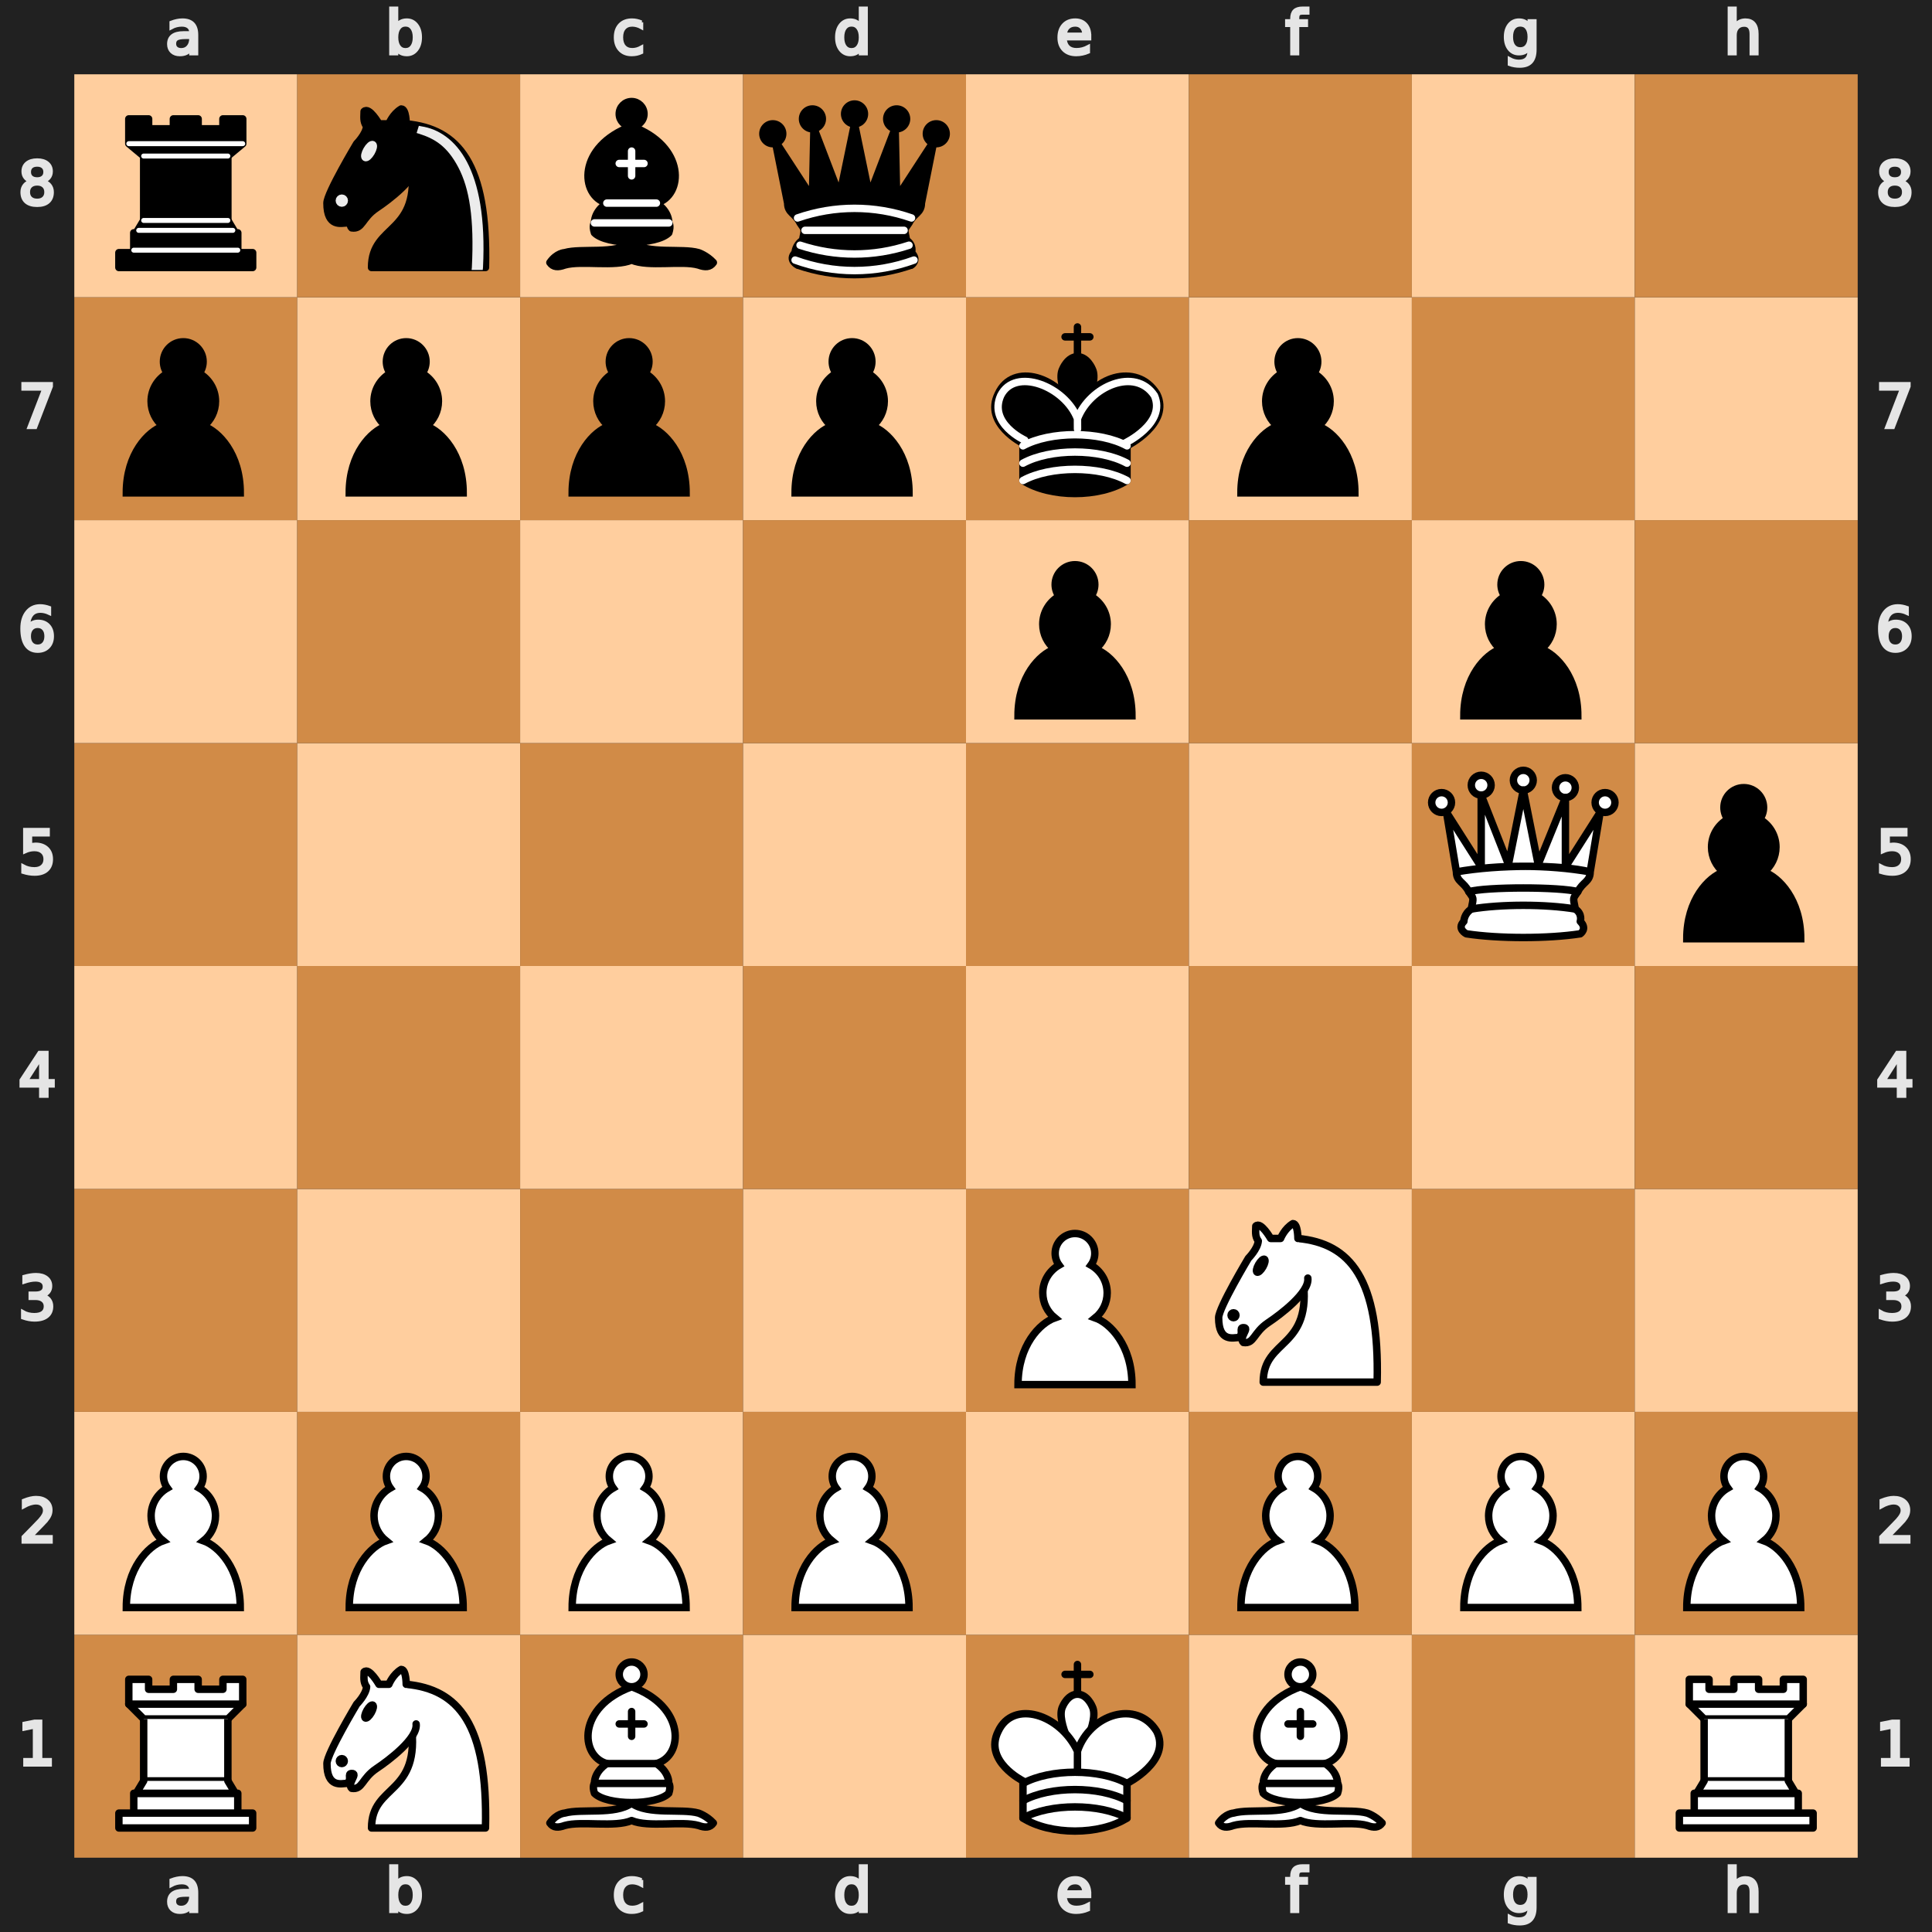
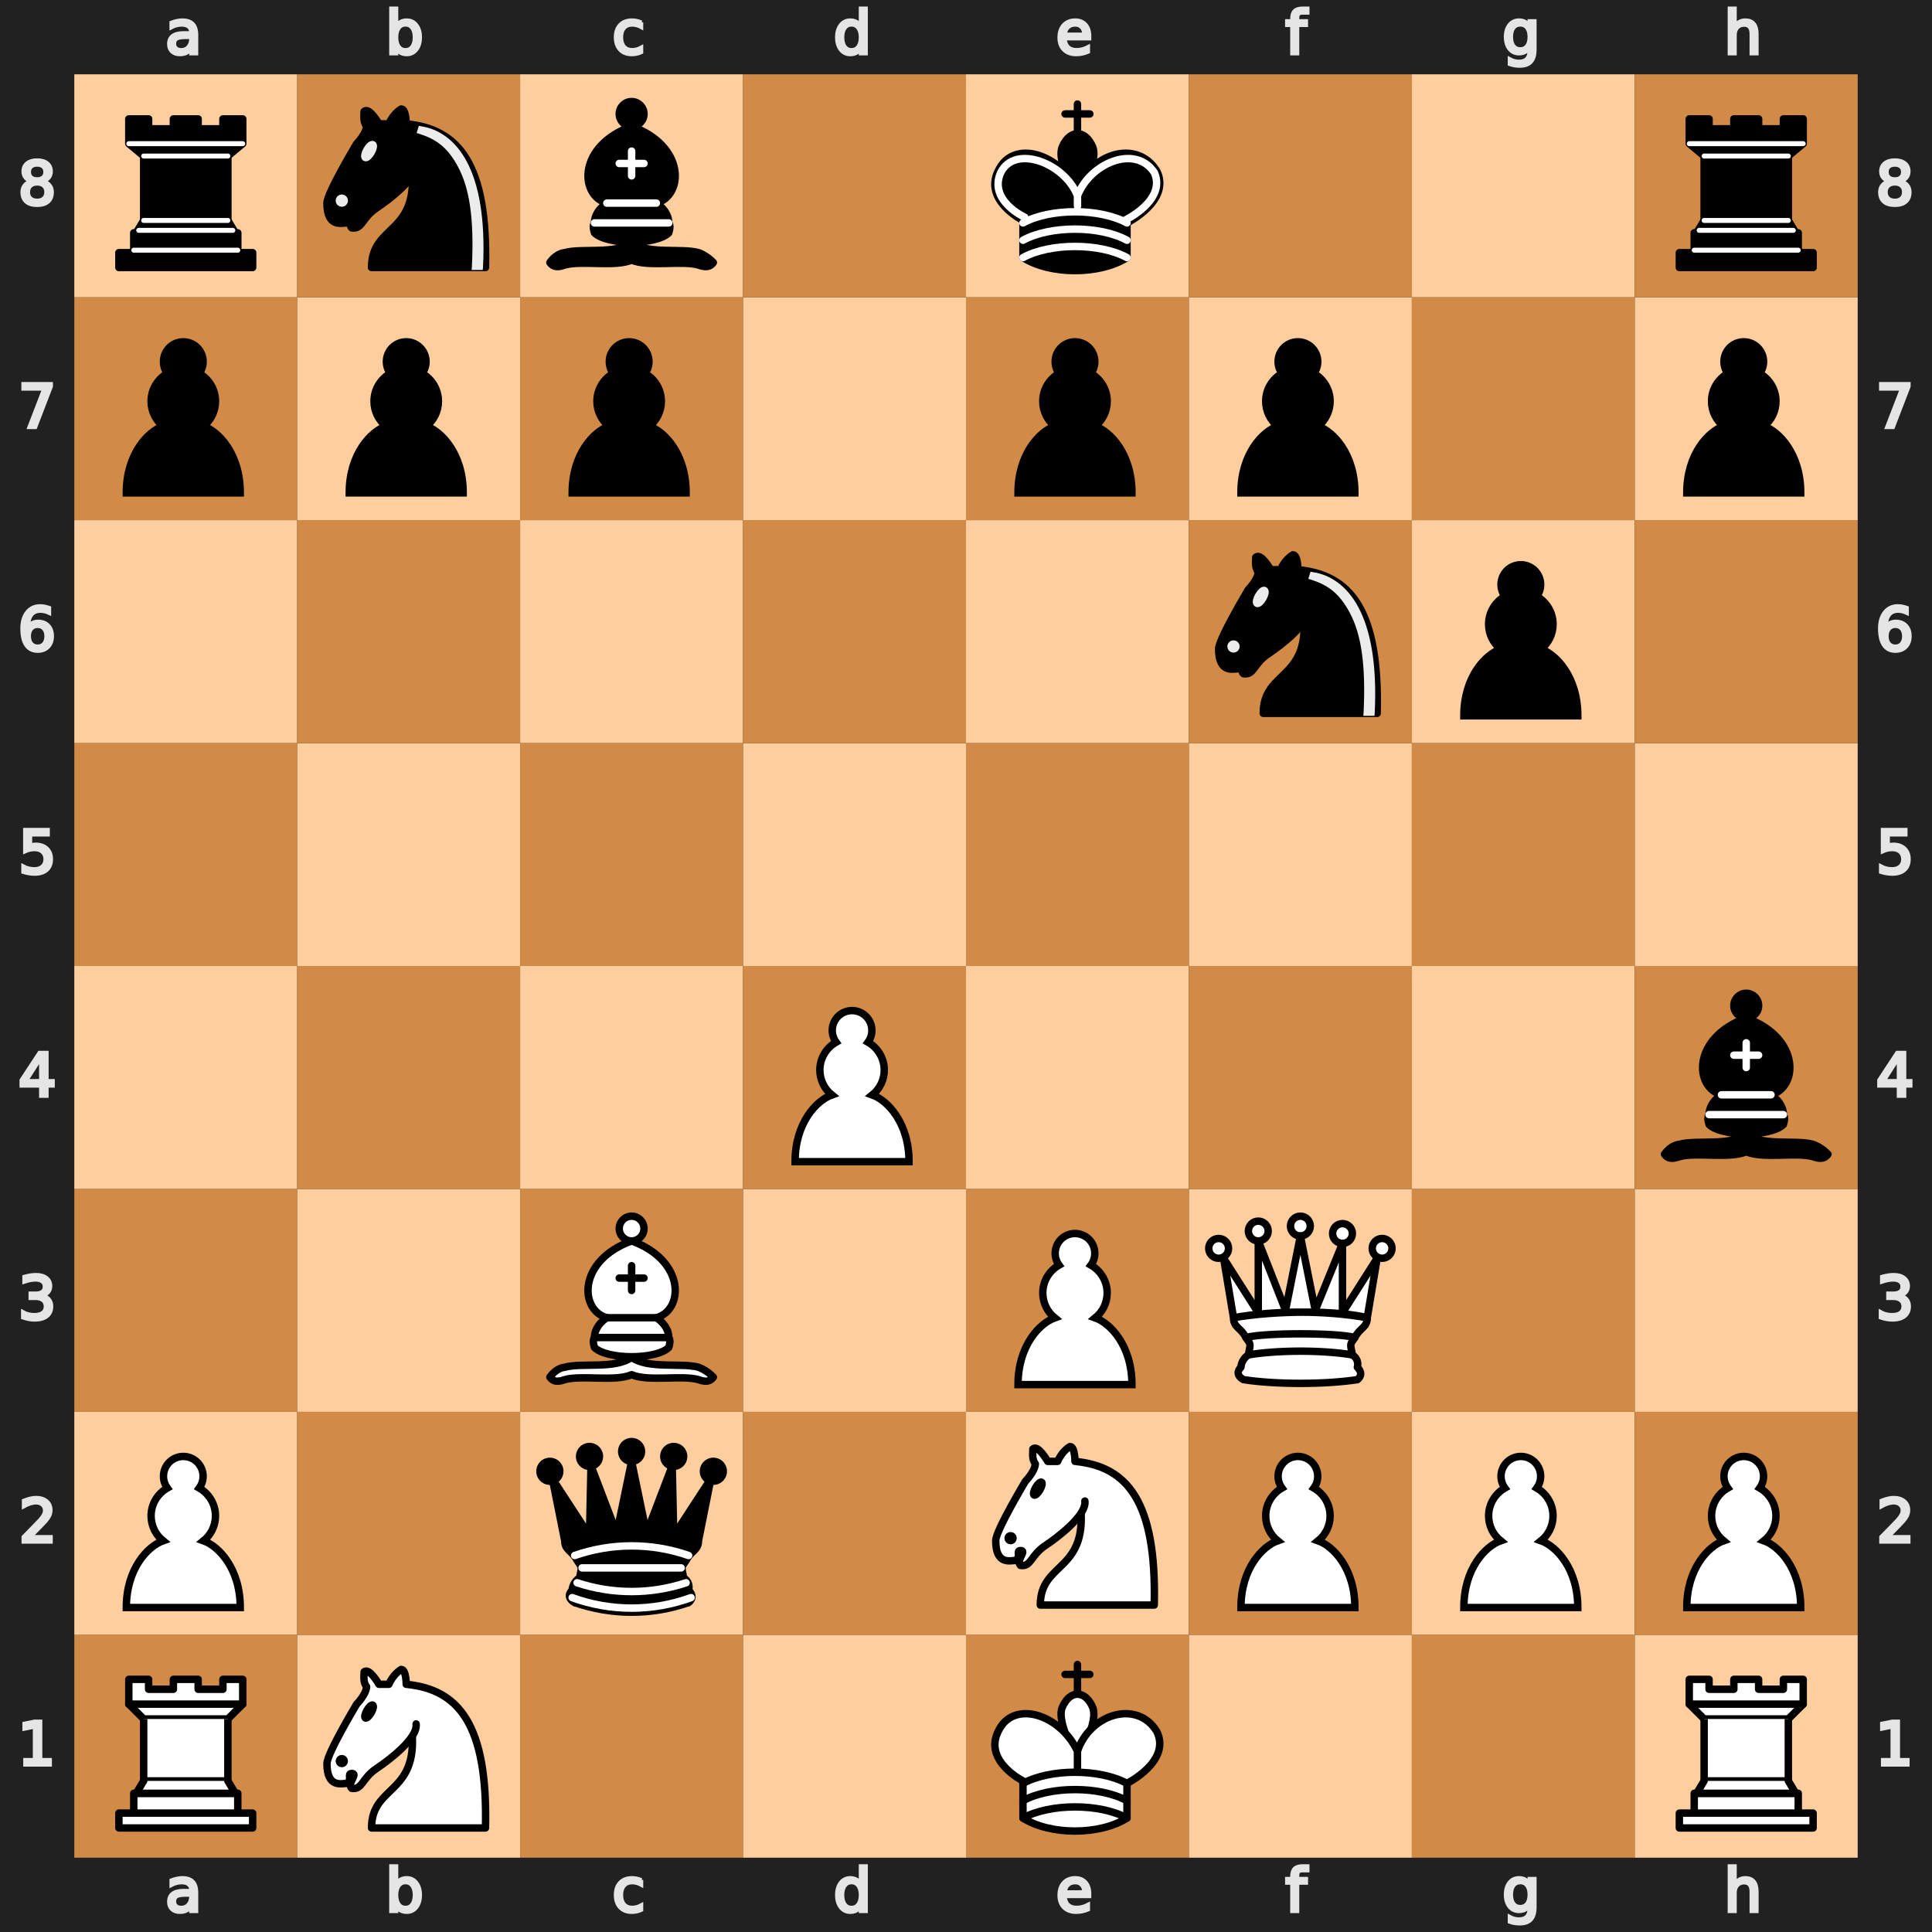
<svg xmlns="http://www.w3.org/2000/svg" xmlns:xlink="http://www.w3.org/1999/xlink" version="1.1" viewBox="0 0 390 390" width="500" height="500">
  <defs>
    <g id="white-pawn" class="white pawn">
      <path d="M22 9c-2.21 0-4 1.79-4 4 0 .89.29 1.71.78 2.38-1.95 1.12-3.28 3.21-3.28 5.62 0 2.03.94 3.84 2.41 5.03-3 1.06-7.41 5.55-7.41 13.47h23c0-7.92-4.41-12.41-7.41-13.47 1.47-1.19 2.41-3 2.41-5.03 0-2.41-1.33-4.5-3.28-5.62.49-.67.78-1.49.78-2.38 0-2.21-1.79-4-4-4z" fill="#fff" stroke="#000" stroke-width="1.5" stroke-linecap="round" />
    </g>
    <g id="white-knight" class="white knight" fill="none" fill-rule="evenodd" stroke="#000" stroke-width="1.5" stroke-linecap="round" stroke-linejoin="round">
      <path d="M 22,10 C 32.5,11 38.5,18 38,39 L 15,39 C 15,30 25,32.5 23,18" style="fill:#ffffff; stroke:#000000;" />
      <path d="M 24,18 C 24.38,20.91 18.45,25.37 16,27 C 13,29 13.18,31.34 11,31 C 9.958,30.06 12.41,27.96 11,28 C 10,28 11.19,29.23 10,30 C 9,30 5.997,31 6,26 C 6,24 12,14 12,14 C 12,14 13.89,12.1 14,10.5 C 13.27,9.506 13.5,8.5 13.5,7.5 C 14.5,6.5 16.5,10 16.5,10 L 18.5,10 C 18.5,10 19.28,8.008 21,7 C 22,7 22,10 22,10" style="fill:#ffffff; stroke:#000000;" />
      <path d="M 9.5 25.5 A 0.5 0.5 0 1 1 8.5,25.5 A 0.5 0.5 0 1 1 9.5 25.5 z" style="fill:#000000; stroke:#000000;" />
      <path d="M 15 15.5 A 0.5 1.5 0 1 1 14,15.5 A 0.5 1.5 0 1 1 15 15.5 z" transform="matrix(0.866,0.5,-0.5,0.866,9.693,-5.173)" style="fill:#000000; stroke:#000000;" />
    </g>
    <g id="white-bishop" class="white bishop" fill="none" fill-rule="evenodd" stroke="#000" stroke-width="1.5" stroke-linecap="round" stroke-linejoin="round">
      <g fill="#fff" stroke-linecap="butt">
        <path d="M9 36c3.39-.97 10.11.43 13.5-2 3.39 2.43 10.11 1.03 13.5 2 0 0 1.65.54 3 2-.68.97-1.65.99-3 .5-3.39-.97-10.11.46-13.5-1-3.39 1.46-10.11.03-13.5 1-1.354.49-2.323.47-3-.5 1.354-1.94 3-2 3-2zM15 32c2.5 2.5 12.5 2.5 15 0 .5-1.5 0-2 0-2 0-2.5-2.5-4-2.5-4 5.5-1.5 6-11.5-5-15.5-11 4-10.5 14-5 15.5 0 0-2.5 1.5-2.5 4 0 0-.5.5 0 2zM25 8a2.5 2.5 0 1 1-5 0 2.5 2.5 0 1 1 5 0z" />
      </g>
      <path d="M17.5 26h10M15 30h15m-7.5-14.5v5M20 18h5" stroke-linejoin="miter" />
    </g>
    <g id="white-rook" class="white rook" fill="#fff" fill-rule="evenodd" stroke="#000" stroke-width="1.5" stroke-linecap="round" stroke-linejoin="round">
      <path d="M9 39h27v-3H9v3zM12 36v-4h21v4H12zM11 14V9h4v2h5V9h5v2h5V9h4v5" stroke-linecap="butt" />
      <path d="M34 14l-3 3H14l-3-3" />
      <path d="M31 17v12.5H14V17" stroke-linecap="butt" stroke-linejoin="miter" />
      <path d="M31 29.5l1.5 2.5h-20l1.5-2.5" />
      <path d="M11 14h23" fill="none" stroke-linejoin="miter" />
    </g>
    <g id="white-queen" class="white queen" fill="#fff" fill-rule="evenodd" stroke="#000" stroke-width="1.5" stroke-linecap="round" stroke-linejoin="round">
      <path d="M8 12a2 2 0 1 1-4 0 2 2 0 1 1 4 0zM24.5 7.5a2 2 0 1 1-4 0 2 2 0 1 1 4 0zM41 12a2 2 0 1 1-4 0 2 2 0 1 1 4 0zM16 8.5a2 2 0 1 1-4 0 2 2 0 1 1 4 0zM33 9a2 2 0 1 1-4 0 2 2 0 1 1 4 0z" />
      <path d="M9 26c8.5-1.5 21-1.5 27 0l2-12-7 11V11l-5.5 13.5-3-15-3 15-5.5-14V25L7 14l2 12zM9 26c0 2 1.5 2 2.5 4 1 1.5 1 1 .5 3.5-1.5 1-1.5 2.5-1.5 2.5-1.5 1.5.5 2.5.5 2.5 6.5 1 16.5 1 23 0 0 0 1.5-1 0-2.5 0 0 .5-1.5-1-2.5-.5-2.5-.5-2 .5-3.5 1-2 2.5-2 2.5-4-8.5-1.5-18.5-1.5-27 0z" stroke-linecap="butt" />
      <path d="M11.5 30c3.5-1 18.5-1 22 0M12 33.5c6-1 15-1 21 0" fill="none" />
    </g>
    <g id="white-king" class="white king" fill="none" fill-rule="evenodd" stroke="#000" stroke-width="1.5" stroke-linecap="round" stroke-linejoin="round">
      <path d="M22.5 11.63V6M20 8h5" stroke-linejoin="miter" />
      <path d="M22.5 25s4.5-7.5 3-10.5c0 0-1-2.5-3-2.5s-3 2.5-3 2.5c-1.5 3 3 10.5 3 10.5" fill="#fff" stroke-linecap="butt" stroke-linejoin="miter" />
      <path d="M11.5 37c5.5 3.5 15.5 3.5 21 0v-7s9-4.5 6-10.5c-4-6.5-13.5-3.5-16 4V27v-3.5c-3.5-7.5-13-10.5-16-4-3 6 5 10 5 10V37z" fill="#fff" />
      <path d="M11.5 30c5.5-3 15.5-3 21 0m-21 3.5c5.5-3 15.5-3 21 0m-21 3.5c5.5-3 15.5-3 21 0" />
    </g>
    <g id="black-pawn" class="black pawn">
      <path d="M22 9c-2.21 0-4 1.79-4 4 0 .89.29 1.71.78 2.38-1.95 1.12-3.28 3.21-3.28 5.62 0 2.03.94 3.84 2.41 5.03-3 1.06-7.41 5.55-7.41 13.47h23c0-7.92-4.41-12.41-7.41-13.47 1.47-1.19 2.41-3 2.41-5.03 0-2.41-1.33-4.5-3.28-5.62.49-.67.78-1.49.78-2.38 0-2.21-1.79-4-4-4z" stroke="#000" stroke-width="1.5" stroke-linecap="round" />
    </g>
    <g id="black-knight" class="black knight" fill="none" fill-rule="evenodd" stroke="#000" stroke-width="1.5" stroke-linecap="round" stroke-linejoin="round">
      <path d="M 22,10 C 32.5,11 38.5,18 38,39 L 15,39 C 15,30 25,32.5 23,18" style="fill:#000000; stroke:#000000;" />
      <path d="M 24,18 C 24.38,20.91 18.45,25.37 16,27 C 13,29 13.18,31.34 11,31 C 9.958,30.06 12.41,27.96 11,28 C 10,28 11.19,29.23 10,30 C 9,30 5.997,31 6,26 C 6,24 12,14 12,14 C 12,14 13.89,12.1 14,10.5 C 13.27,9.506 13.5,8.5 13.5,7.5 C 14.5,6.5 16.5,10 16.5,10 L 18.5,10 C 18.5,10 19.28,8.008 21,7 C 22,7 22,10 22,10" style="fill:#000000; stroke:#000000;" />
      <path d="M 9.5 25.5 A 0.5 0.5 0 1 1 8.5,25.5 A 0.5 0.5 0 1 1 9.5 25.5 z" style="fill:#ececec; stroke:#ececec;" />
      <path d="M 15 15.5 A 0.5 1.5 0 1 1 14,15.5 A 0.5 1.5 0 1 1 15 15.5 z" transform="matrix(0.866,0.5,-0.5,0.866,9.693,-5.173)" style="fill:#ececec; stroke:#ececec;" />
      <path d="M 24.55,10.4 L 24.1,11.85 L 24.6,12 C 27.75,13 30.25,14.49 32.5,18.75 C 34.75,23.01 35.75,29.06 35.25,39 L 35.2,39.5 L 37.45,39.5 L 37.5,39 C 38,28.94 36.62,22.15 34.25,17.66 C 31.88,13.17 28.46,11.02 25.06,10.5 L 24.55,10.4 z " style="fill:#ececec; stroke:none;" />
    </g>
    <g id="black-bishop" class="black bishop" fill="none" fill-rule="evenodd" stroke="#000" stroke-width="1.5" stroke-linecap="round" stroke-linejoin="round">
      <path d="M9 36c3.39-.97 10.11.43 13.5-2 3.39 2.43 10.11 1.03 13.5 2 0 0 1.65.54 3 2-.68.97-1.65.99-3 .5-3.39-.97-10.11.46-13.5-1-3.39 1.46-10.11.03-13.5 1-1.354.49-2.323.47-3-.5 1.354-1.94 3-2 3-2zm6-4c2.5 2.5 12.5 2.5 15 0 .5-1.5 0-2 0-2 0-2.5-2.5-4-2.5-4 5.5-1.5 6-11.5-5-15.5-11 4-10.5 14-5 15.5 0 0-2.5 1.5-2.5 4 0 0-.5.5 0 2zM25 8a2.5 2.5 0 1 1-5 0 2.5 2.5 0 1 1 5 0z" fill="#000" stroke-linecap="butt" />
      <path d="M17.5 26h10M15 30h15m-7.5-14.5v5M20 18h5" stroke="#fff" stroke-linejoin="miter" />
    </g>
    <g id="black-rook" class="black rook" fill="#000" fill-rule="evenodd" stroke="#000" stroke-width="1.5" stroke-linecap="round" stroke-linejoin="round">
      <path d="M9 39h27v-3H9v3zM12.5 32l1.5-2.5h17l1.5 2.5h-20zM12 36v-4h21v4H12z" stroke-linecap="butt" />
      <path d="M14 29.5v-13h17v13H14z" stroke-linecap="butt" stroke-linejoin="miter" />
      <path d="M14 16.5L11 14h23l-3 2.5H14zM11 14V9h4v2h5V9h5v2h5V9h4v5H11z" stroke-linecap="butt" />
      <path d="M12 35.5h21M13 31.5h19M14 29.5h17M14 16.5h17M11 14h23" fill="none" stroke="#fff" stroke-width="1" stroke-linejoin="miter" />
    </g>
    <g id="black-queen" class="black queen" fill="#000" fill-rule="evenodd" stroke="#000" stroke-width="1.5" stroke-linecap="round" stroke-linejoin="round">
      <g fill="#000" stroke="none">
        <circle cx="6" cy="12" r="2.75" />
        <circle cx="14" cy="9" r="2.75" />
        <circle cx="22.5" cy="8" r="2.75" />
        <circle cx="31" cy="9" r="2.75" />
        <circle cx="39" cy="12" r="2.75" />
      </g>
      <path d="M9 26c8.5-1.5 21-1.5 27 0l2.5-12.5L31 25l-.3-14.1-5.2 13.6-3-14.5-3 14.5-5.2-13.6L14 25 6.5 13.5 9 26zM9 26c0 2 1.5 2 2.5 4 1 1.5 1 1 .5 3.5-1.5 1-1.5 2.5-1.5 2.5-1.5 1.5.5 2.5.5 2.5 6.5 1 16.5 1 23 0 0 0 1.5-1 0-2.5 0 0 .5-1.5-1-2.5-.5-2.5-.5-2 .5-3.5 1-2 2.5-2 2.5-4-8.5-1.5-18.5-1.5-27 0z" stroke-linecap="butt" />
      <path d="M11 38.5a35 35 1 0 0 23 0" fill="none" stroke-linecap="butt" />
      <path d="M11 29a35 35 1 0 1 23 0M12.5 31.5h20M11.5 34.5a35 35 1 0 0 22 0M10.5 37.5a35 35 1 0 0 24 0" fill="none" stroke="#fff" />
    </g>
    <g id="black-king" class="black king" fill="none" fill-rule="evenodd" stroke="#000" stroke-width="1.5" stroke-linecap="round" stroke-linejoin="round">
      <path d="M22.5 11.63V6" stroke-linejoin="miter" />
      <path d="M22.5 25s4.5-7.5 3-10.5c0 0-1-2.5-3-2.5s-3 2.5-3 2.5c-1.5 3 3 10.5 3 10.5" fill="#000" stroke-linecap="butt" stroke-linejoin="miter" />
      <path d="M11.5 37c5.5 3.5 15.5 3.5 21 0v-7s9-4.5 6-10.5c-4-6.5-13.5-3.5-16 4V27v-3.5c-3.5-7.5-13-10.5-16-4-3 6 5 10 5 10V37z" fill="#000" />
      <path d="M20 8h5" stroke-linejoin="miter" />
      <path d="M32 29.5s8.5-4 6.03-9.65C34.15 14 25 18 22.5 24.5l.01 2.1-.01-2.1C20 18 9.906 14 6.997 19.85c-2.497 5.65 4.853 9 4.853 9M11.5 30c5.5-3 15.5-3 21 0m-21 3.5c5.5-3 15.5-3 21 0m-21 3.5c5.5-3 15.5-3 21 0" stroke="#fff" />
    </g>
  </defs>
  <rect x="0" y="0" width="390" height="390" fill="#212121" />
  <rect x="15" y="330" width="45" height="45" class="square dark a1" stroke="none" fill="#d18b47" />
  <use xlink:href="#white-rook" transform="translate(15, 330)" />
  <rect x="60" y="330" width="45" height="45" class="square light b1" stroke="none" fill="#ffce9e" />
  <use xlink:href="#white-knight" transform="translate(60, 330)" />
  <rect x="105" y="330" width="45" height="45" class="square dark c1" stroke="none" fill="#d18b47" />
-   <use xlink:href="#white-bishop" transform="translate(105, 330)" />
  <rect x="150" y="330" width="45" height="45" class="square light d1" stroke="none" fill="#ffce9e" />
  <rect x="195" y="330" width="45" height="45" class="square dark e1" stroke="none" fill="#d18b47" />
  <use xlink:href="#white-king" transform="translate(195, 330)" />
  <rect x="240" y="330" width="45" height="45" class="square light f1" stroke="none" fill="#ffce9e" />
-   <use xlink:href="#white-bishop" transform="translate(240, 330)" />
  <rect x="285" y="330" width="45" height="45" class="square dark g1" stroke="none" fill="#d18b47" />
  <rect x="330" y="330" width="45" height="45" class="square light h1" stroke="none" fill="#ffce9e" />
  <use xlink:href="#white-rook" transform="translate(330, 330)" />
  <rect x="15" y="285" width="45" height="45" class="square light a2" stroke="none" fill="#ffce9e" />
  <use xlink:href="#white-pawn" transform="translate(15, 285)" />
  <rect x="60" y="285" width="45" height="45" class="square dark b2" stroke="none" fill="#d18b47" />
-   <use xlink:href="#white-pawn" transform="translate(60, 285)" />
  <rect x="105" y="285" width="45" height="45" class="square light c2" stroke="none" fill="#ffce9e" />
-   <use xlink:href="#white-pawn" transform="translate(105, 285)" />
+   <use xlink:href="#black-queen" transform="translate(105, 285)" />
  <rect x="150" y="285" width="45" height="45" class="square dark d2" stroke="none" fill="#d18b47" />
-   <use xlink:href="#white-pawn" transform="translate(150, 285)" />
  <rect x="195" y="285" width="45" height="45" class="square light e2" stroke="none" fill="#ffce9e" />
+   <use xlink:href="#white-knight" transform="translate(195, 285)" />
  <rect x="240" y="285" width="45" height="45" class="square dark f2" stroke="none" fill="#d18b47" />
  <use xlink:href="#white-pawn" transform="translate(240, 285)" />
  <rect x="285" y="285" width="45" height="45" class="square light g2" stroke="none" fill="#ffce9e" />
  <use xlink:href="#white-pawn" transform="translate(285, 285)" />
  <rect x="330" y="285" width="45" height="45" class="square dark h2" stroke="none" fill="#d18b47" />
  <use xlink:href="#white-pawn" transform="translate(330, 285)" />
  <rect x="15" y="240" width="45" height="45" class="square dark a3" stroke="none" fill="#d18b47" />
  <rect x="60" y="240" width="45" height="45" class="square light b3" stroke="none" fill="#ffce9e" />
  <rect x="105" y="240" width="45" height="45" class="square dark c3" stroke="none" fill="#d18b47" />
+   <use xlink:href="#white-bishop" transform="translate(105, 240)" />
  <rect x="150" y="240" width="45" height="45" class="square light d3" stroke="none" fill="#ffce9e" />
  <rect x="195" y="240" width="45" height="45" class="square dark e3" stroke="none" fill="#d18b47" />
  <use xlink:href="#white-pawn" transform="translate(195, 240)" />
  <rect x="240" y="240" width="45" height="45" class="square light f3" stroke="none" fill="#ffce9e" />
-   <use xlink:href="#white-knight" transform="translate(240, 240)" />
+   <use xlink:href="#white-queen" transform="translate(240, 240)" />
  <rect x="285" y="240" width="45" height="45" class="square dark g3" stroke="none" fill="#d18b47" />
  <rect x="330" y="240" width="45" height="45" class="square light h3" stroke="none" fill="#ffce9e" />
  <rect x="15" y="195" width="45" height="45" class="square light a4" stroke="none" fill="#ffce9e" />
  <rect x="60" y="195" width="45" height="45" class="square dark b4" stroke="none" fill="#d18b47" />
  <rect x="105" y="195" width="45" height="45" class="square light c4" stroke="none" fill="#ffce9e" />
  <rect x="150" y="195" width="45" height="45" class="square dark d4" stroke="none" fill="#d18b47" />
+   <use xlink:href="#white-pawn" transform="translate(150, 195)" />
  <rect x="195" y="195" width="45" height="45" class="square light e4" stroke="none" fill="#ffce9e" />
  <rect x="240" y="195" width="45" height="45" class="square dark f4" stroke="none" fill="#d18b47" />
  <rect x="285" y="195" width="45" height="45" class="square light g4" stroke="none" fill="#ffce9e" />
  <rect x="330" y="195" width="45" height="45" class="square dark h4" stroke="none" fill="#d18b47" />
+   <use xlink:href="#black-bishop" transform="translate(330, 195)" />
  <rect x="15" y="150" width="45" height="45" class="square dark a5" stroke="none" fill="#d18b47" />
  <rect x="60" y="150" width="45" height="45" class="square light b5" stroke="none" fill="#ffce9e" />
  <rect x="105" y="150" width="45" height="45" class="square dark c5" stroke="none" fill="#d18b47" />
  <rect x="150" y="150" width="45" height="45" class="square light d5" stroke="none" fill="#ffce9e" />
  <rect x="195" y="150" width="45" height="45" class="square dark e5" stroke="none" fill="#d18b47" />
  <rect x="240" y="150" width="45" height="45" class="square light f5" stroke="none" fill="#ffce9e" />
  <rect x="285" y="150" width="45" height="45" class="square dark g5" stroke="none" fill="#d18b47" />
-   <use xlink:href="#white-queen" transform="translate(285, 150)" />
  <rect x="330" y="150" width="45" height="45" class="square light h5" stroke="none" fill="#ffce9e" />
-   <use xlink:href="#black-pawn" transform="translate(330, 150)" />
  <rect x="15" y="105" width="45" height="45" class="square light a6" stroke="none" fill="#ffce9e" />
  <rect x="60" y="105" width="45" height="45" class="square dark b6" stroke="none" fill="#d18b47" />
  <rect x="105" y="105" width="45" height="45" class="square light c6" stroke="none" fill="#ffce9e" />
  <rect x="150" y="105" width="45" height="45" class="square dark d6" stroke="none" fill="#d18b47" />
  <rect x="195" y="105" width="45" height="45" class="square light e6" stroke="none" fill="#ffce9e" />
-   <use xlink:href="#black-pawn" transform="translate(195, 105)" />
  <rect x="240" y="105" width="45" height="45" class="square dark f6" stroke="none" fill="#d18b47" />
+   <use xlink:href="#black-knight" transform="translate(240, 105)" />
  <rect x="285" y="105" width="45" height="45" class="square light g6" stroke="none" fill="#ffce9e" />
  <use xlink:href="#black-pawn" transform="translate(285, 105)" />
  <rect x="330" y="105" width="45" height="45" class="square dark h6" stroke="none" fill="#d18b47" />
  <rect x="15" y="60" width="45" height="45" class="square dark a7" stroke="none" fill="#d18b47" />
  <use xlink:href="#black-pawn" transform="translate(15, 60)" />
  <rect x="60" y="60" width="45" height="45" class="square light b7" stroke="none" fill="#ffce9e" />
  <use xlink:href="#black-pawn" transform="translate(60, 60)" />
  <rect x="105" y="60" width="45" height="45" class="square dark c7" stroke="none" fill="#d18b47" />
  <use xlink:href="#black-pawn" transform="translate(105, 60)" />
  <rect x="150" y="60" width="45" height="45" class="square light d7" stroke="none" fill="#ffce9e" />
-   <use xlink:href="#black-pawn" transform="translate(150, 60)" />
  <rect x="195" y="60" width="45" height="45" class="square dark e7" stroke="none" fill="#d18b47" />
-   <use xlink:href="#black-king" transform="translate(195, 60)" />
+   <use xlink:href="#black-pawn" transform="translate(195, 60)" />
  <rect x="240" y="60" width="45" height="45" class="square light f7" stroke="none" fill="#ffce9e" />
  <use xlink:href="#black-pawn" transform="translate(240, 60)" />
  <rect x="285" y="60" width="45" height="45" class="square dark g7" stroke="none" fill="#d18b47" />
  <rect x="330" y="60" width="45" height="45" class="square light h7" stroke="none" fill="#ffce9e" />
+   <use xlink:href="#black-pawn" transform="translate(330, 60)" />
  <rect x="15" y="15" width="45" height="45" class="square light a8" stroke="none" fill="#ffce9e" />
  <use xlink:href="#black-rook" transform="translate(15, 15)" />
  <rect x="60" y="15" width="45" height="45" class="square dark b8" stroke="none" fill="#d18b47" />
  <use xlink:href="#black-knight" transform="translate(60, 15)" />
  <rect x="105" y="15" width="45" height="45" class="square light c8" stroke="none" fill="#ffce9e" />
  <use xlink:href="#black-bishop" transform="translate(105, 15)" />
  <rect x="150" y="15" width="45" height="45" class="square dark d8" stroke="none" fill="#d18b47" />
-   <use xlink:href="#black-queen" transform="translate(150, 15)" />
  <rect x="195" y="15" width="45" height="45" class="square light e8" stroke="none" fill="#ffce9e" />
+   <use xlink:href="#black-king" transform="translate(195, 15)" />
  <rect x="240" y="15" width="45" height="45" class="square dark f8" stroke="none" fill="#d18b47" />
  <rect x="285" y="15" width="45" height="45" class="square light g8" stroke="none" fill="#ffce9e" />
  <rect x="330" y="15" width="45" height="45" class="square dark h8" stroke="none" fill="#d18b47" />
+   <use xlink:href="#black-rook" transform="translate(330, 15)" />
  <g transform="translate(20, 0) scale(0.75, 0.75)" fill="#e5e5e5" stroke="#e5e5e5">
    <path d="M23.328 10.016q-1.742 0-2.414.398-.672.398-.672 1.36 0 .765.5 1.218.508.445 1.375.445 1.196 0 1.914-.843.727-.852.727-2.258v-.32zm2.867-.594v4.992h-1.437v-1.328q-.492.797-1.227 1.18-.734.375-1.797.375-1.343 0-2.14-.75-.79-.758-.79-2.024 0-1.476.985-2.226.992-.75 2.953-.75h2.016V8.75q0-.992-.656-1.531-.649-.547-1.829-.547-.75 0-1.46.18-.711.18-1.368.539V6.062q.79-.304 1.532-.453.742-.156 1.445-.156 1.898 0 2.836.984.937.985.937 2.985z" />
  </g>
  <g transform="translate(20, 375) scale(0.75, 0.75)" fill="#e5e5e5" stroke="#e5e5e5">
    <path d="M23.328 10.016q-1.742 0-2.414.398-.672.398-.672 1.36 0 .765.5 1.218.508.445 1.375.445 1.196 0 1.914-.843.727-.852.727-2.258v-.32zm2.867-.594v4.992h-1.437v-1.328q-.492.797-1.227 1.18-.734.375-1.797.375-1.343 0-2.14-.75-.79-.758-.79-2.024 0-1.476.985-2.226.992-.75 2.953-.75h2.016V8.75q0-.992-.656-1.531-.649-.547-1.829-.547-.75 0-1.46.18-.711.18-1.368.539V6.062q.79-.304 1.532-.453.742-.156 1.445-.156 1.898 0 2.836.984.937.985.937 2.985z" />
  </g>
  <g transform="translate(65, 0) scale(0.75, 0.75)" fill="#e5e5e5" stroke="#e5e5e5">
    <path d="M24.922 10.047q0-1.586-.656-2.485-.649-.906-1.79-.906-1.14 0-1.796.906-.649.899-.649 2.485 0 1.586.649 2.492.656.898 1.797.898 1.14 0 1.789-.898.656-.906.656-2.492zm-4.89-3.055q.452-.781 1.14-1.156.695-.383 1.656-.383 1.594 0 2.586 1.266 1 1.265 1 3.328 0 2.062-1 3.328-.992 1.266-2.586 1.266-.96 0-1.656-.375-.688-.383-1.14-1.164v1.312h-1.446V2.258h1.445z" />
  </g>
  <g transform="translate(65, 375) scale(0.75, 0.75)" fill="#e5e5e5" stroke="#e5e5e5">
    <path d="M24.922 10.047q0-1.586-.656-2.485-.649-.906-1.79-.906-1.14 0-1.796.906-.649.899-.649 2.485 0 1.586.649 2.492.656.898 1.797.898 1.14 0 1.789-.898.656-.906.656-2.492zm-4.89-3.055q.452-.781 1.14-1.156.695-.383 1.656-.383 1.594 0 2.586 1.266 1 1.265 1 3.328 0 2.062-1 3.328-.992 1.266-2.586 1.266-.96 0-1.656-.375-.688-.383-1.14-1.164v1.312h-1.446V2.258h1.445z" />
  </g>
  <g transform="translate(110, 0) scale(0.75, 0.75)" fill="#e5e5e5" stroke="#e5e5e5">
    <path d="M25.96 6v1.344q-.608-.336-1.226-.5-.609-.172-1.234-.172-1.398 0-2.172.89-.773.883-.773 2.485 0 1.601.773 2.492.774.883 2.172.883.625 0 1.234-.164.618-.172 1.227-.508v1.328q-.602.281-1.25.422-.64.14-1.367.14-1.977 0-3.14-1.242-1.165-1.242-1.165-3.351 0-2.14 1.172-3.367 1.18-1.227 3.227-1.227.664 0 1.296.14.633.134 1.227.407z" />
  </g>
  <g transform="translate(110, 375) scale(0.75, 0.75)" fill="#e5e5e5" stroke="#e5e5e5">
    <path d="M25.96 6v1.344q-.608-.336-1.226-.5-.609-.172-1.234-.172-1.398 0-2.172.89-.773.883-.773 2.485 0 1.601.773 2.492.774.883 2.172.883.625 0 1.234-.164.618-.172 1.227-.508v1.328q-.602.281-1.25.422-.64.14-1.367.14-1.977 0-3.14-1.242-1.165-1.242-1.165-3.351 0-2.14 1.172-3.367 1.18-1.227 3.227-1.227.664 0 1.296.14.633.134 1.227.407z" />
  </g>
  <g transform="translate(155, 0) scale(0.75, 0.75)" fill="#e5e5e5" stroke="#e5e5e5">
    <path d="M24.973 6.992V2.258h1.437v12.156h-1.437v-1.312q-.453.78-1.149 1.164-.687.375-1.656.375-1.586 0-2.586-1.266-.992-1.266-.992-3.328 0-2.063.992-3.328 1-1.266 2.586-1.266.969 0 1.656.383.696.375 1.149 1.156zm-4.899 3.055q0 1.586.649 2.492.656.898 1.797.898 1.14 0 1.796-.898.657-.906.657-2.492 0-1.586-.657-2.485-.656-.906-1.796-.906-1.141 0-1.797.906-.649.899-.649 2.485z" />
  </g>
  <g transform="translate(155, 375) scale(0.75, 0.75)" fill="#e5e5e5" stroke="#e5e5e5">
    <path d="M24.973 6.992V2.258h1.437v12.156h-1.437v-1.312q-.453.78-1.149 1.164-.687.375-1.656.375-1.586 0-2.586-1.266-.992-1.266-.992-3.328 0-2.063.992-3.328 1-1.266 2.586-1.266.969 0 1.656.383.696.375 1.149 1.156zm-4.899 3.055q0 1.586.649 2.492.656.898 1.797.898 1.14 0 1.796-.898.657-.906.657-2.492 0-1.586-.657-2.485-.656-.906-1.796-.906-1.141 0-1.797.906-.649.899-.649 2.485z" />
  </g>
  <g transform="translate(200, 0) scale(0.75, 0.75)" fill="#e5e5e5" stroke="#e5e5e5">
    <path d="M26.555 9.68v.703h-6.61q.094 1.484.89 2.265.806.774 2.235.774.828 0 1.602-.203.781-.203 1.547-.61v1.36q-.774.328-1.586.5-.813.172-1.649.172-2.093 0-3.32-1.22-1.219-1.218-1.219-3.296 0-2.148 1.157-3.406 1.164-1.266 3.132-1.266 1.766 0 2.79 1.14 1.03 1.134 1.03 3.087zm-1.438-.422q-.015-1.18-.664-1.883-.64-.703-1.703-.703-1.203 0-1.93.68-.718.68-.828 1.914z" />
  </g>
  <g transform="translate(200, 375) scale(0.75, 0.75)" fill="#e5e5e5" stroke="#e5e5e5">
    <path d="M26.555 9.68v.703h-6.61q.094 1.484.89 2.265.806.774 2.235.774.828 0 1.602-.203.781-.203 1.547-.61v1.36q-.774.328-1.586.5-.813.172-1.649.172-2.093 0-3.32-1.22-1.219-1.218-1.219-3.296 0-2.148 1.157-3.406 1.164-1.266 3.132-1.266 1.766 0 2.79 1.14 1.03 1.134 1.03 3.087zm-1.438-.422q-.015-1.18-.664-1.883-.64-.703-1.703-.703-1.203 0-1.93.68-.718.68-.828 1.914z" />
  </g>
  <g transform="translate(245, 0) scale(0.75, 0.75)" fill="#e5e5e5" stroke="#e5e5e5">
    <path d="M25.285 2.258v1.195H23.91q-.773 0-1.078.313-.297.312-.297 1.125v.773h2.367v1.117h-2.367v7.633H21.09V6.781h-1.375V5.664h1.375v-.61q0-1.46.68-2.124.68-.672 2.156-.672z" />
  </g>
  <g transform="translate(245, 375) scale(0.75, 0.75)" fill="#e5e5e5" stroke="#e5e5e5">
    <path d="M25.285 2.258v1.195H23.91q-.773 0-1.078.313-.297.312-.297 1.125v.773h2.367v1.117h-2.367v7.633H21.09V6.781h-1.375V5.664h1.375v-.61q0-1.46.68-2.124.68-.672 2.156-.672z" />
  </g>
  <g transform="translate(290, 0) scale(0.75, 0.75)" fill="#e5e5e5" stroke="#e5e5e5">
    <path d="M24.973 9.937q0-1.562-.649-2.421-.64-.86-1.804-.86-1.157 0-1.805.86-.64.859-.64 2.421 0 1.555.64 2.415.648.859 1.805.859 1.164 0 1.804-.86.649-.859.649-2.414zm1.437 3.391q0 2.234-.992 3.32-.992 1.094-3.04 1.094-.757 0-1.429-.117-.672-.11-1.304-.344v-1.398q.632.344 1.25.508.617.164 1.257.164 1.414 0 2.118-.743.703-.734.703-2.226v-.711q-.446.773-1.141 1.156-.695.383-1.664.383-1.61 0-2.594-1.227-.984-1.226-.984-3.25 0-2.03.984-3.257.985-1.227 2.594-1.227.969 0 1.664.383t1.14 1.156V5.664h1.438z" />
  </g>
  <g transform="translate(290, 375) scale(0.75, 0.75)" fill="#e5e5e5" stroke="#e5e5e5">
    <path d="M24.973 9.937q0-1.562-.649-2.421-.64-.86-1.804-.86-1.157 0-1.805.86-.64.859-.64 2.421 0 1.555.64 2.415.648.859 1.805.859 1.164 0 1.804-.86.649-.859.649-2.414zm1.437 3.391q0 2.234-.992 3.32-.992 1.094-3.04 1.094-.757 0-1.429-.117-.672-.11-1.304-.344v-1.398q.632.344 1.25.508.617.164 1.257.164 1.414 0 2.118-.743.703-.734.703-2.226v-.711q-.446.773-1.141 1.156-.695.383-1.664.383-1.61 0-2.594-1.227-.984-1.226-.984-3.25 0-2.03.984-3.257.985-1.227 2.594-1.227.969 0 1.664.383t1.14 1.156V5.664h1.438z" />
  </g>
  <g transform="translate(335, 0) scale(0.75, 0.75)" fill="#e5e5e5" stroke="#e5e5e5">
    <path d="M26.164 9.133v5.281h-1.437V9.18q0-1.243-.485-1.86-.484-.617-1.453-.617-1.164 0-1.836.742-.672.742-.672 2.024v4.945h-1.445V2.258h1.445v4.765q.516-.789 1.211-1.18.703-.39 1.617-.39 1.508 0 2.282.938.773.93.773 2.742z" />
  </g>
  <g transform="translate(335, 375) scale(0.75, 0.75)" fill="#e5e5e5" stroke="#e5e5e5">
    <path d="M26.164 9.133v5.281h-1.437V9.18q0-1.243-.485-1.86-.484-.617-1.453-.617-1.164 0-1.836.742-.672.742-.672 2.024v4.945h-1.445V2.258h1.445v4.765q.516-.789 1.211-1.18.703-.39 1.617-.39 1.508 0 2.282.938.773.93.773 2.742z" />
  </g>
  <g transform="translate(0, 335) scale(0.75, 0.75)" fill="#e5e5e5" stroke="#e5e5e5">
    <path d="M6.754 26.996h2.578v-8.898l-2.805.562v-1.437l2.79-.563h1.578v10.336h2.578v1.328h-6.72z" />
  </g>
  <g transform="translate(375, 335) scale(0.75, 0.75)" fill="#e5e5e5" stroke="#e5e5e5">
    <path d="M6.754 26.996h2.578v-8.898l-2.805.562v-1.437l2.79-.563h1.578v10.336h2.578v1.328h-6.72z" />
  </g>
  <g transform="translate(0, 290) scale(0.75, 0.75)" fill="#e5e5e5" stroke="#e5e5e5">
    <path d="M8.195 26.996h5.508v1.328H6.297v-1.328q.898-.93 2.445-2.492 1.555-1.57 1.953-2.024.758-.851 1.055-1.437.305-.594.305-1.164 0-.93-.657-1.516-.648-.586-1.695-.586-.742 0-1.57.258-.82.258-1.758.781v-1.593q.953-.383 1.781-.578.828-.196 1.516-.196 1.812 0 2.89.906 1.079.907 1.079 2.422 0 .72-.274 1.368-.265.64-.976 1.515-.196.227-1.243 1.313-1.046 1.078-2.953 3.023z" />
  </g>
  <g transform="translate(375, 290) scale(0.75, 0.75)" fill="#e5e5e5" stroke="#e5e5e5">
    <path d="M8.195 26.996h5.508v1.328H6.297v-1.328q.898-.93 2.445-2.492 1.555-1.57 1.953-2.024.758-.851 1.055-1.437.305-.594.305-1.164 0-.93-.657-1.516-.648-.586-1.695-.586-.742 0-1.57.258-.82.258-1.758.781v-1.593q.953-.383 1.781-.578.828-.196 1.516-.196 1.812 0 2.89.906 1.079.907 1.079 2.422 0 .72-.274 1.368-.265.64-.976 1.515-.196.227-1.243 1.313-1.046 1.078-2.953 3.023z" />
  </g>
  <g transform="translate(0, 245) scale(0.75, 0.75)" fill="#e5e5e5" stroke="#e5e5e5">
    <path d="M11.434 22.035q1.132.242 1.765 1.008.64.766.64 1.89 0 1.727-1.187 2.672-1.187.946-3.375.946-.734 0-1.515-.149-.774-.14-1.602-.43V26.45q.656.383 1.438.578.78.196 1.632.196 1.485 0 2.258-.586.782-.586.782-1.703 0-1.032-.727-1.61-.719-.586-2.008-.586h-1.36v-1.297h1.423q1.164 0 1.78-.46.618-.47.618-1.344 0-.899-.64-1.375-.633-.485-1.82-.485-.65 0-1.391.141-.743.14-1.633.437V16.95q.898-.25 1.68-.375.788-.125 1.484-.125 1.797 0 2.844.82 1.046.813 1.046 2.204 0 .968-.554 1.64-.555.664-1.578.922z" />
  </g>
  <g transform="translate(375, 245) scale(0.75, 0.75)" fill="#e5e5e5" stroke="#e5e5e5">
    <path d="M11.434 22.035q1.132.242 1.765 1.008.64.766.64 1.89 0 1.727-1.187 2.672-1.187.946-3.375.946-.734 0-1.515-.149-.774-.14-1.602-.43V26.45q.656.383 1.438.578.78.196 1.632.196 1.485 0 2.258-.586.782-.586.782-1.703 0-1.032-.727-1.61-.719-.586-2.008-.586h-1.36v-1.297h1.423q1.164 0 1.78-.46.618-.47.618-1.344 0-.899-.64-1.375-.633-.485-1.82-.485-.65 0-1.391.141-.743.14-1.633.437V16.95q.898-.25 1.68-.375.788-.125 1.484-.125 1.797 0 2.844.82 1.046.813 1.046 2.204 0 .968-.554 1.64-.555.664-1.578.922z" />
  </g>
  <g transform="translate(0, 200) scale(0.75, 0.75)" fill="#e5e5e5" stroke="#e5e5e5">
    <path d="M11.016 18.035L7.03 24.262h3.985zm-.414-1.375h1.984v7.602h1.664v1.312h-1.664v2.75h-1.57v-2.75H5.75v-1.523z" />
  </g>
  <g transform="translate(375, 200) scale(0.75, 0.75)" fill="#e5e5e5" stroke="#e5e5e5">
    <path d="M11.016 18.035L7.03 24.262h3.985zm-.414-1.375h1.984v7.602h1.664v1.312h-1.664v2.75h-1.57v-2.75H5.75v-1.523z" />
  </g>
  <g transform="translate(0, 155) scale(0.75, 0.75)" fill="#e5e5e5" stroke="#e5e5e5">
    <path d="M6.719 16.66h6.195v1.328h-4.75v2.86q.344-.118.688-.172.343-.063.687-.063 1.953 0 3.094 1.07 1.14 1.07 1.14 2.899 0 1.883-1.171 2.93-1.172 1.039-3.305 1.039-.735 0-1.5-.125-.758-.125-1.57-.375v-1.586q.703.383 1.453.57.75.188 1.586.188 1.351 0 2.14-.711.79-.711.79-1.93 0-1.219-.79-1.93-.789-.71-2.14-.71-.633 0-1.266.14-.625.14-1.281.438z" />
  </g>
  <g transform="translate(375, 155) scale(0.75, 0.75)" fill="#e5e5e5" stroke="#e5e5e5">
    <path d="M6.719 16.66h6.195v1.328h-4.75v2.86q.344-.118.688-.172.343-.063.687-.063 1.953 0 3.094 1.07 1.14 1.07 1.14 2.899 0 1.883-1.171 2.93-1.172 1.039-3.305 1.039-.735 0-1.5-.125-.758-.125-1.57-.375v-1.586q.703.383 1.453.57.75.188 1.586.188 1.351 0 2.14-.711.79-.711.79-1.93 0-1.219-.79-1.93-.789-.71-2.14-.71-.633 0-1.266.14-.625.14-1.281.438z" />
  </g>
  <g transform="translate(0, 110) scale(0.75, 0.75)" fill="#e5e5e5" stroke="#e5e5e5">
    <path d="M10.137 21.863q-1.063 0-1.688.727-.617.726-.617 1.992 0 1.258.617 1.992.625.727 1.688.727 1.062 0 1.68-.727.624-.734.624-1.992 0-1.266-.625-1.992-.617-.727-1.68-.727zm3.133-4.945v1.437q-.594-.28-1.204-.43-.601-.148-1.195-.148-1.562 0-2.39 1.055-.82 1.055-.938 3.188.46-.68 1.156-1.04.696-.367 1.531-.367 1.758 0 2.774 1.07 1.023 1.063 1.023 2.899 0 1.797-1.062 2.883-1.063 1.086-2.828 1.086-2.024 0-3.094-1.547-1.07-1.555-1.07-4.5 0-2.766 1.312-4.406 1.313-1.649 3.524-1.649.593 0 1.195.117.61.118 1.266.352z" />
  </g>
  <g transform="translate(375, 110) scale(0.75, 0.75)" fill="#e5e5e5" stroke="#e5e5e5">
    <path d="M10.137 21.863q-1.063 0-1.688.727-.617.726-.617 1.992 0 1.258.617 1.992.625.727 1.688.727 1.062 0 1.68-.727.624-.734.624-1.992 0-1.266-.625-1.992-.617-.727-1.68-.727zm3.133-4.945v1.437q-.594-.28-1.204-.43-.601-.148-1.195-.148-1.562 0-2.39 1.055-.82 1.055-.938 3.188.46-.68 1.156-1.04.696-.367 1.531-.367 1.758 0 2.774 1.07 1.023 1.063 1.023 2.899 0 1.797-1.062 2.883-1.063 1.086-2.828 1.086-2.024 0-3.094-1.547-1.07-1.555-1.07-4.5 0-2.766 1.312-4.406 1.313-1.649 3.524-1.649.593 0 1.195.117.61.118 1.266.352z" />
  </g>
  <g transform="translate(0, 65) scale(0.75, 0.75)" fill="#e5e5e5" stroke="#e5e5e5">
    <path d="M6.25 16.66h7.5v.672L9.516 28.324H7.867l3.985-10.336H6.25z" />
  </g>
  <g transform="translate(375, 65) scale(0.75, 0.75)" fill="#e5e5e5" stroke="#e5e5e5">
    <path d="M6.25 16.66h7.5v.672L9.516 28.324H7.867l3.985-10.336H6.25z" />
  </g>
  <g transform="translate(0, 20) scale(0.75, 0.75)" fill="#e5e5e5" stroke="#e5e5e5">
    <path d="M10 22.785q-1.125 0-1.773.602-.641.601-.641 1.656t.64 1.656q.649.602 1.774.602t1.773-.602q.649-.61.649-1.656 0-1.055-.649-1.656-.64-.602-1.773-.602zm-1.578-.672q-1.016-.25-1.586-.945-.563-.695-.563-1.695 0-1.399.993-2.211 1-.813 2.734-.813 1.742 0 2.734.813.993.812.993 2.21 0 1-.57 1.696-.563.695-1.571.945 1.14.266 1.773 1.04.641.773.641 1.89 0 1.695-1.04 2.602-1.03.906-2.96.906t-2.969-.906Q6 26.738 6 25.043q0-1.117.64-1.89.641-.774 1.782-1.04zm-.578-2.492q0 .906.562 1.414.57.508 1.594.508 1.016 0 1.586-.508.578-.508.578-1.414 0-.906-.578-1.414-.57-.508-1.586-.508-1.023 0-1.594.508-.562.508-.562 1.414z" />
  </g>
  <g transform="translate(375, 20) scale(0.75, 0.75)" fill="#e5e5e5" stroke="#e5e5e5">
    <path d="M10 22.785q-1.125 0-1.773.602-.641.601-.641 1.656t.64 1.656q.649.602 1.774.602t1.773-.602q.649-.61.649-1.656 0-1.055-.649-1.656-.64-.602-1.773-.602zm-1.578-.672q-1.016-.25-1.586-.945-.563-.695-.563-1.695 0-1.399.993-2.211 1-.813 2.734-.813 1.742 0 2.734.813.993.812.993 2.21 0 1-.57 1.696-.563.695-1.571.945 1.14.266 1.773 1.04.641.773.641 1.89 0 1.695-1.04 2.602-1.03.906-2.96.906t-2.969-.906Q6 26.738 6 25.043q0-1.117.64-1.89.641-.774 1.782-1.04zm-.578-2.492q0 .906.562 1.414.57.508 1.594.508 1.016 0 1.586-.508.578-.508.578-1.414 0-.906-.578-1.414-.57-.508-1.586-.508-1.023 0-1.594.508-.562.508-.562 1.414z" />
  </g>
</svg>
